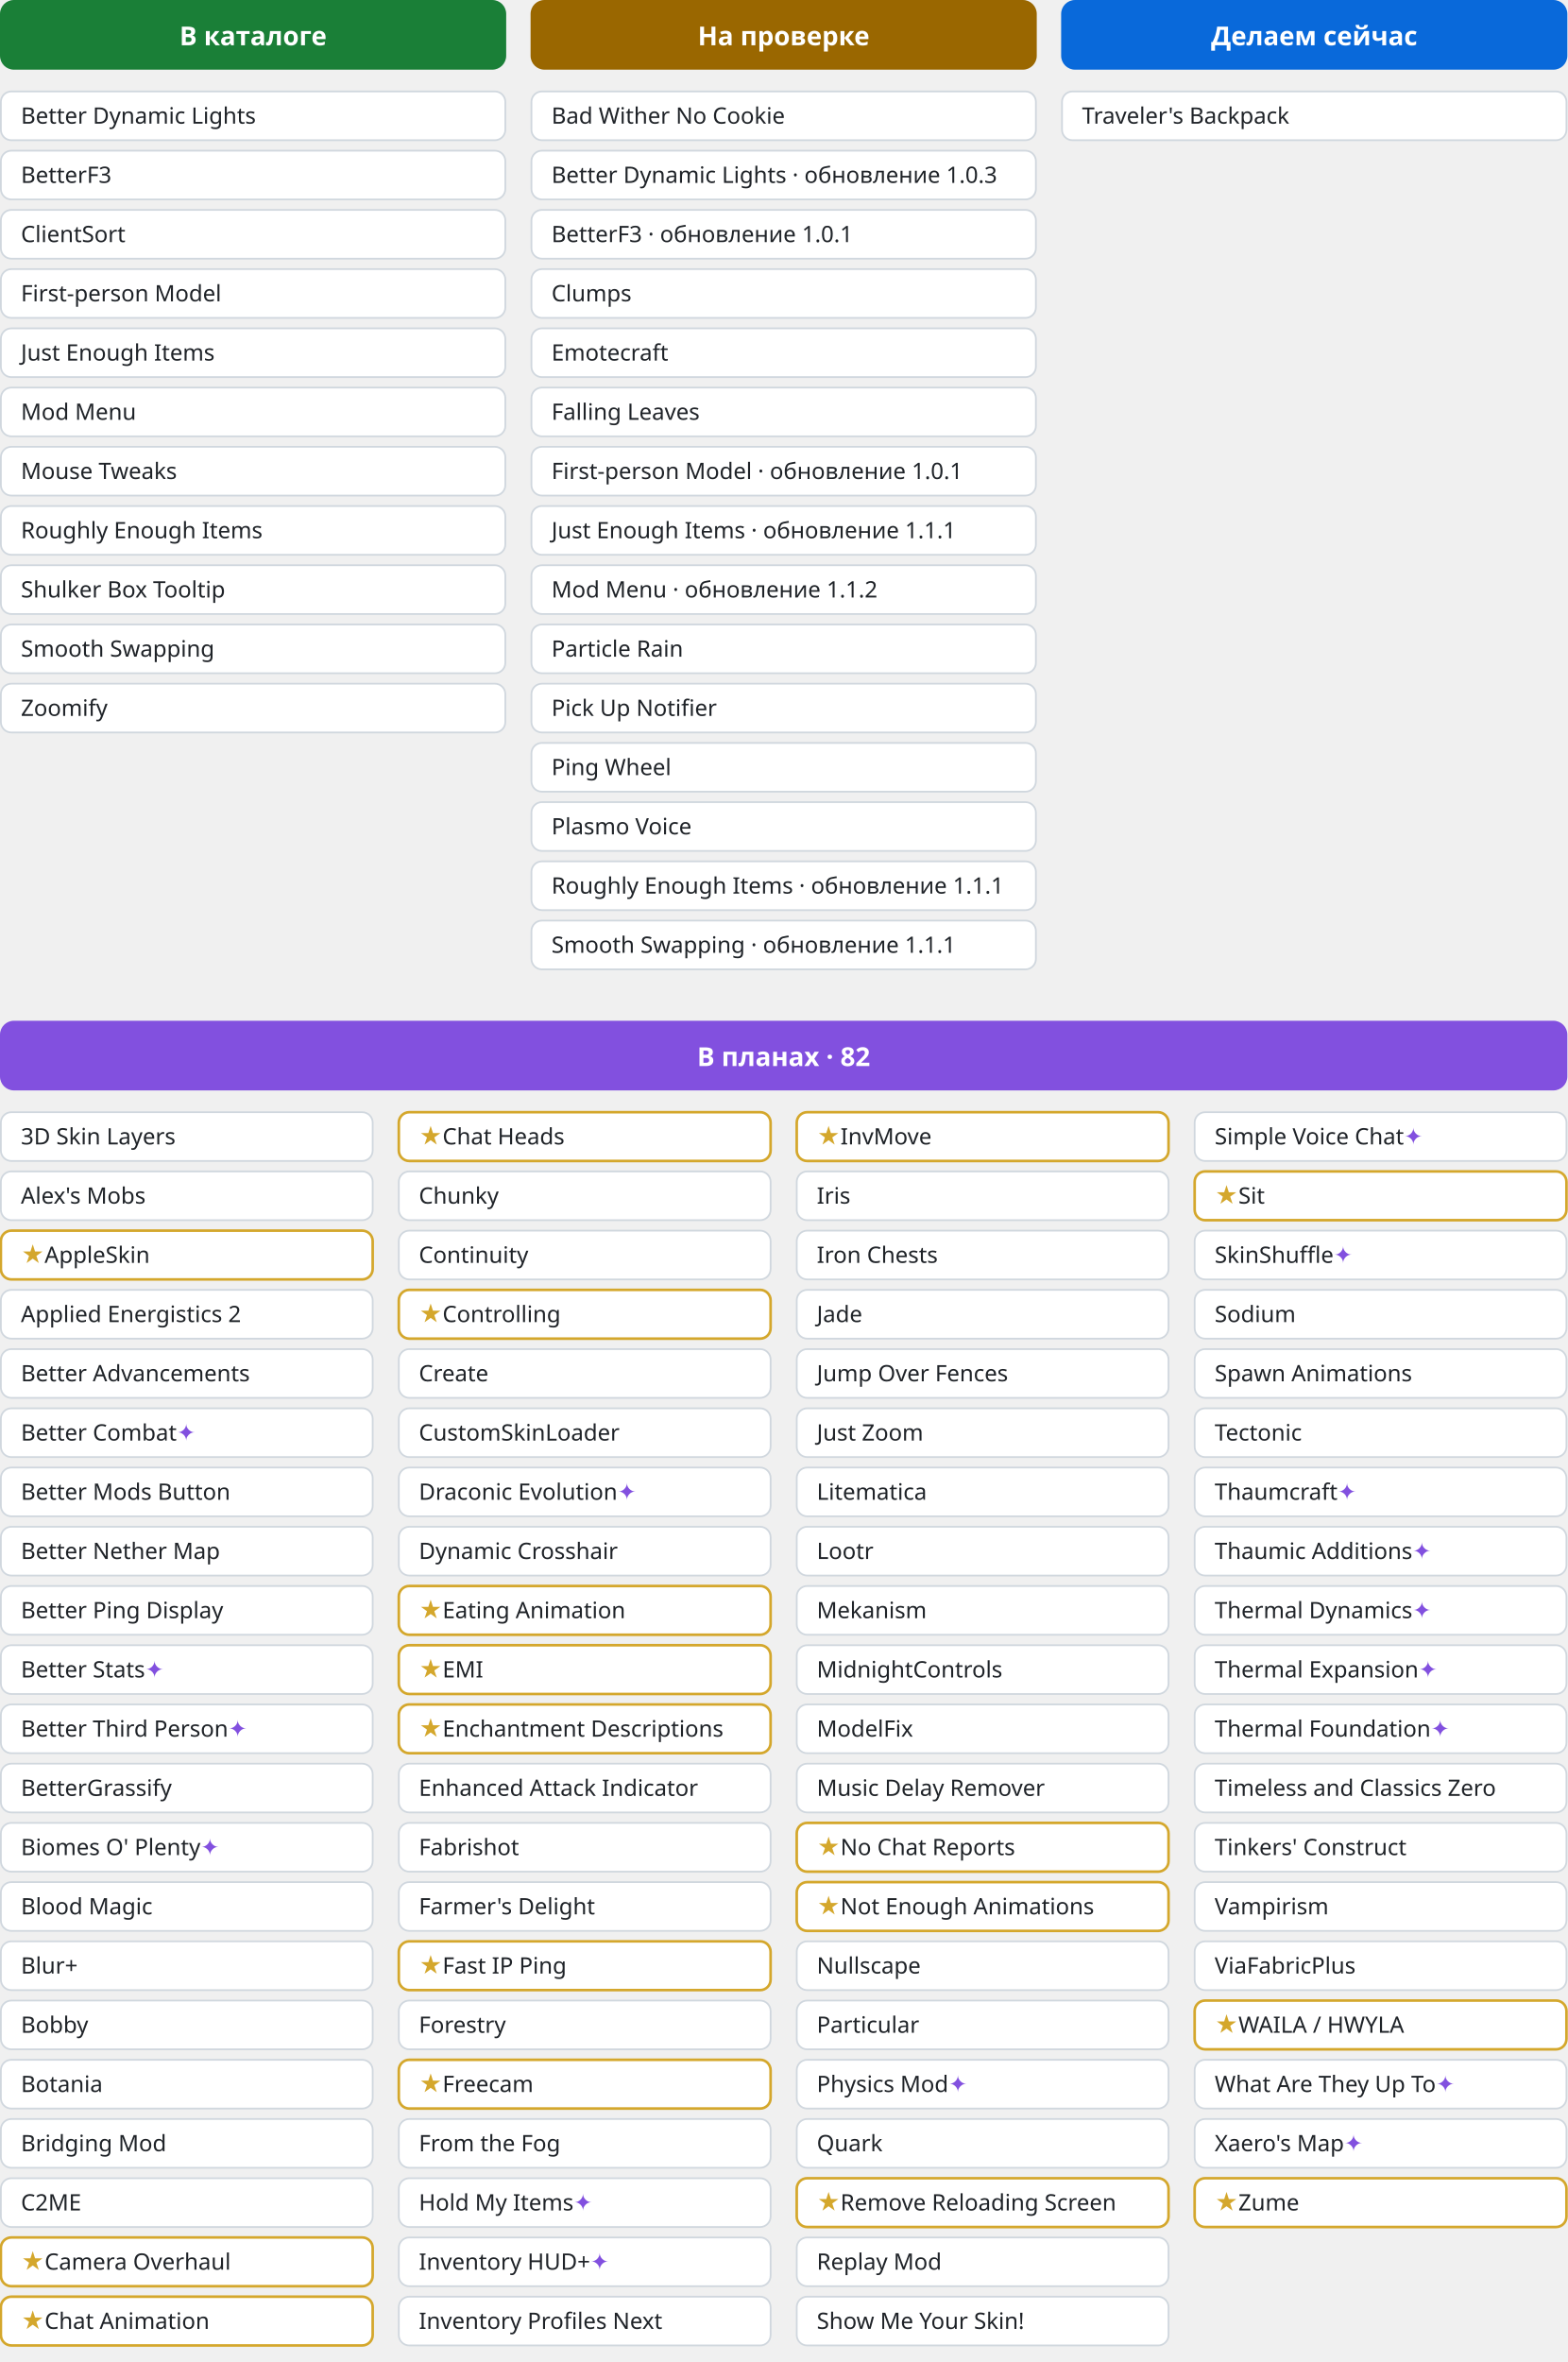
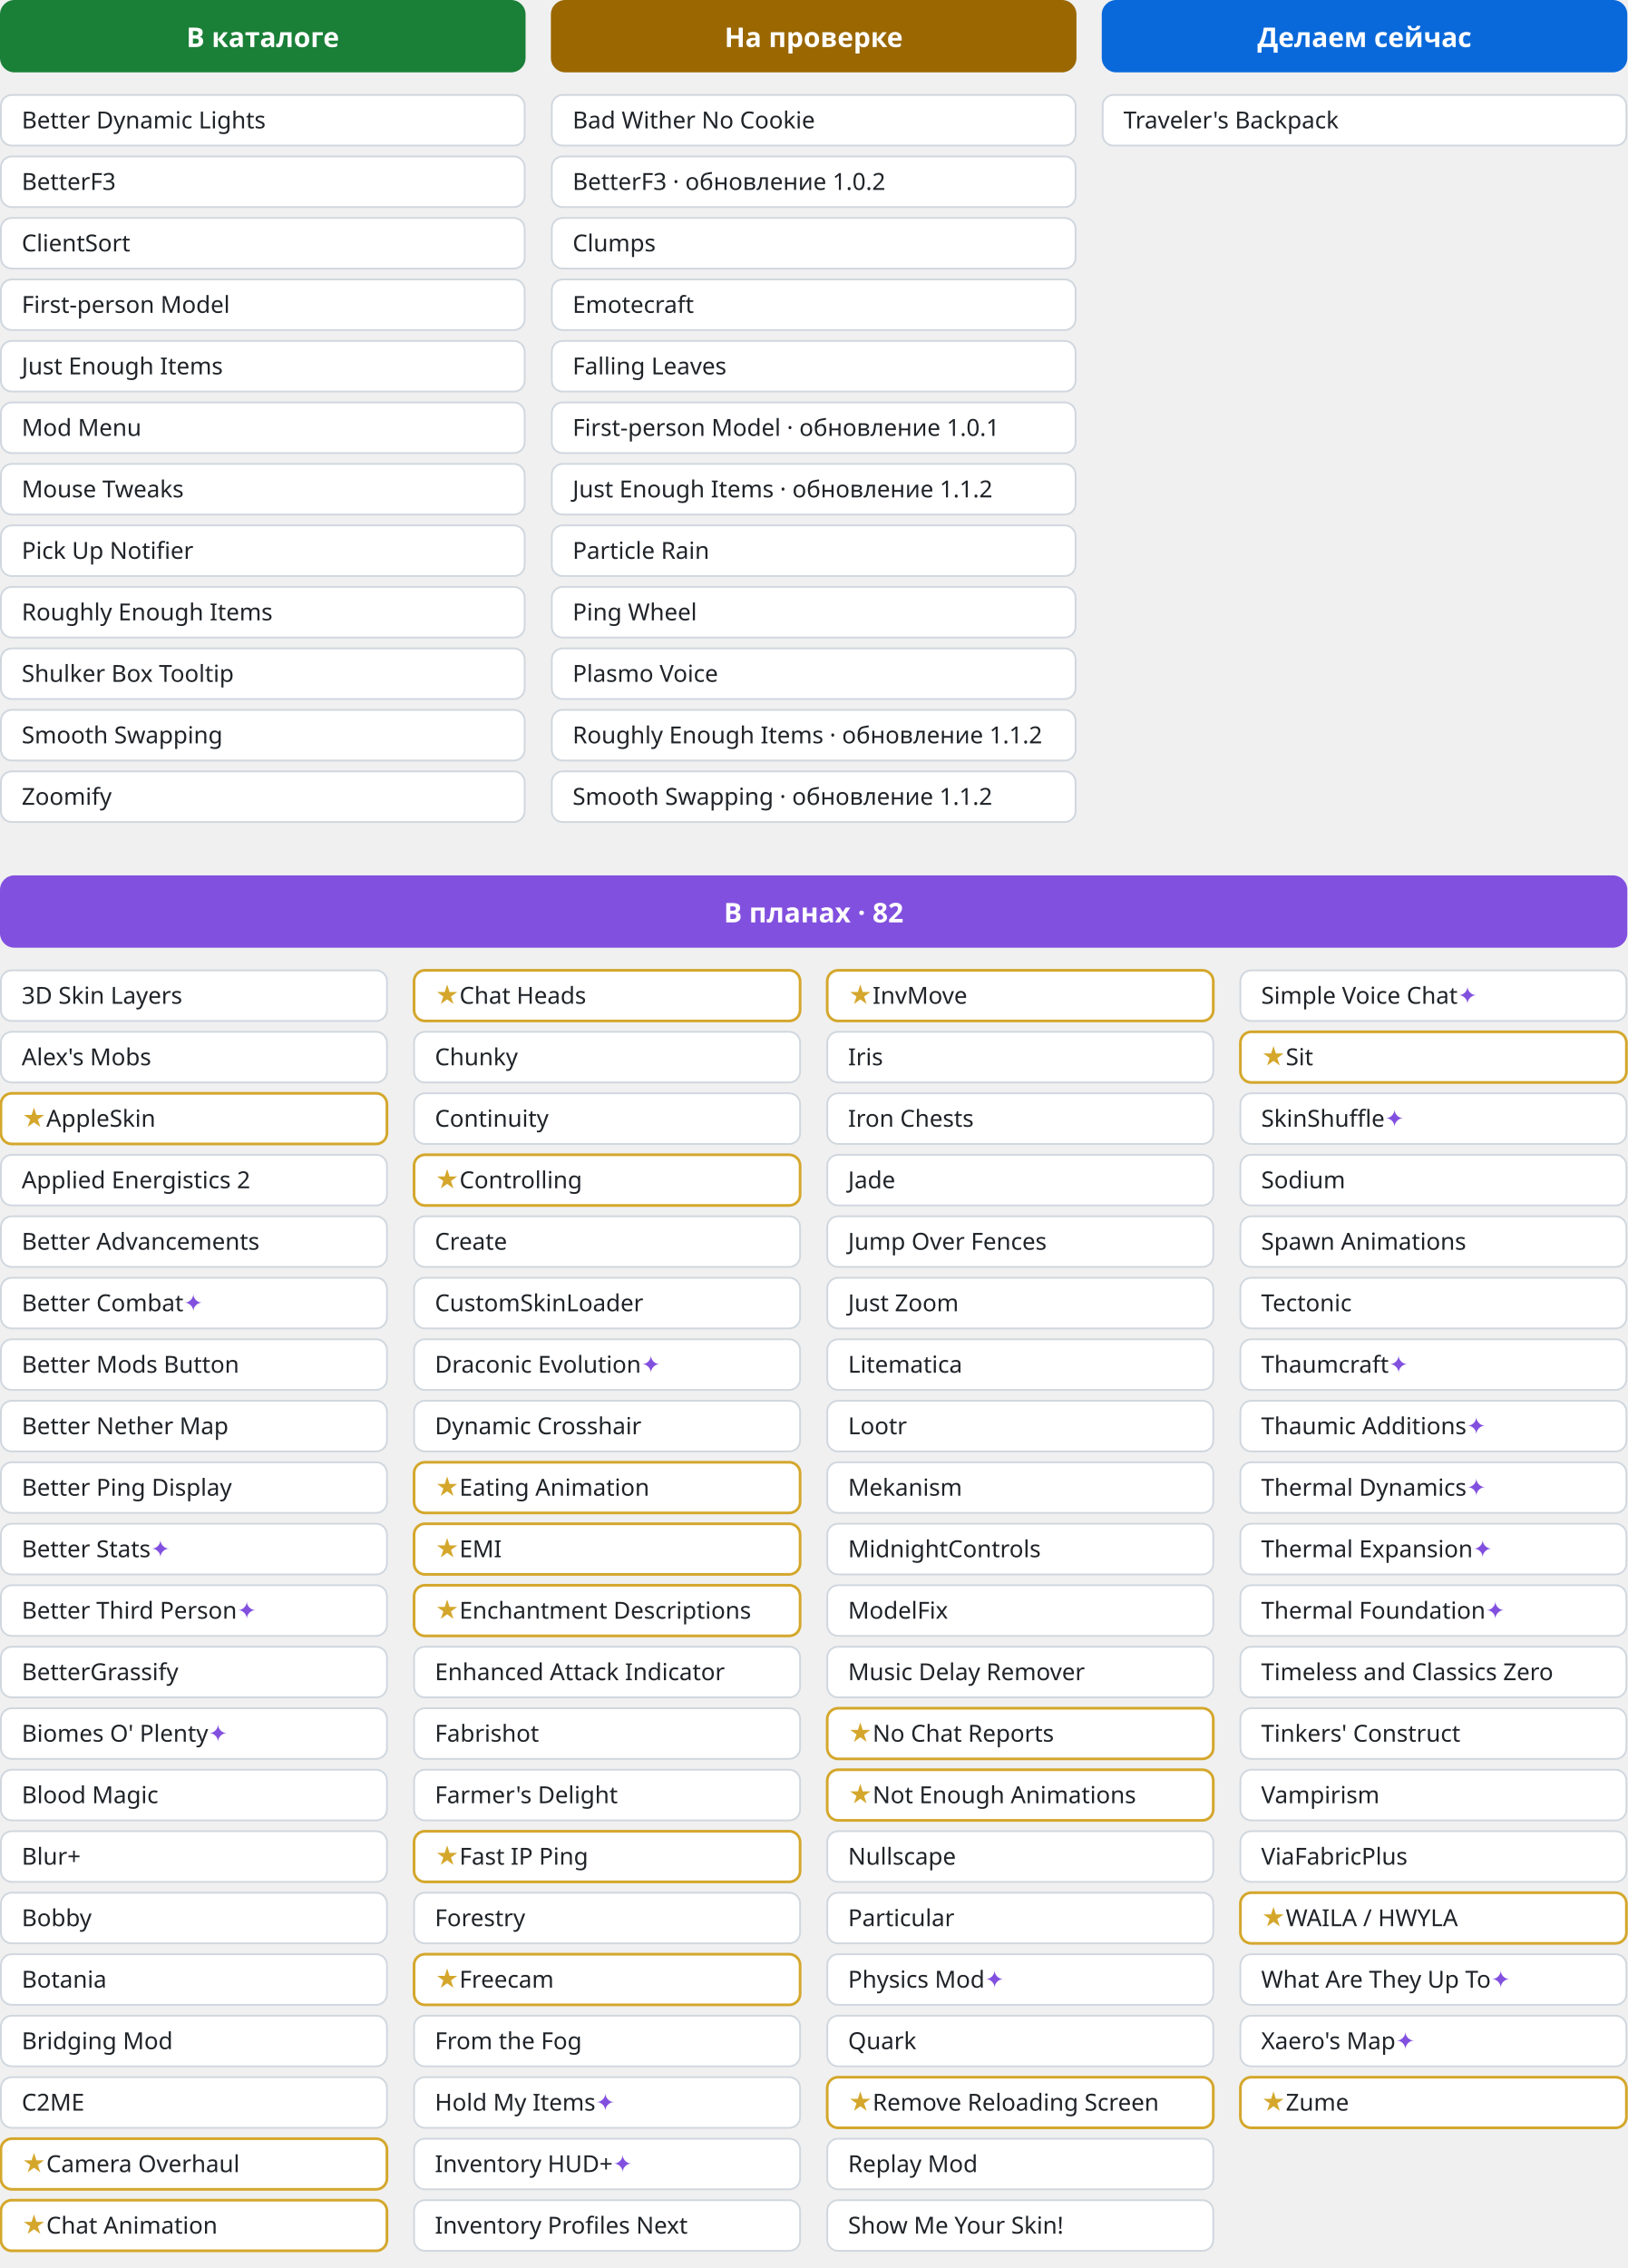
- <svg xmlns="http://www.w3.org/2000/svg" viewBox="0 0 900 1356" width="900" height="1356" role="img">
+ <svg xmlns="http://www.w3.org/2000/svg" viewBox="0 0 900 1254" width="900" height="1254" role="img">
  <style>
.bg{fill:#FFFFFF;stroke:#D0D7DE}.n{fill:#1F2328}.d{fill:#59636E}.a{fill:#818B98}
@media (prefers-color-scheme: dark){.bg{fill:#151B23;stroke:#3D444D}.n{fill:#F0F6FC}.d{fill:#9198A1}.a{fill:#6E7681}}
text{font-family:-apple-system,BlinkMacSystemFont,"Segoe UI","Noto Sans",Helvetica,Arial,sans-serif}
</style>
  <rect x="0" y="0" width="290.667" height="40" rx="8" fill="#1A7F37" />
  <text x="145.333" y="26" font-size="15" font-weight="600" fill="#fff" text-anchor="middle">В каталоге</text>
  <rect class="bg" x="0.5" y="52.5" width="289.667" height="28" rx="6" />
  <text class="n" x="12" y="71" font-size="13">Better Dynamic Lights</text>
  <rect class="bg" x="0.5" y="86.5" width="289.667" height="28" rx="6" />
  <text class="n" x="12" y="105" font-size="13">BetterF3</text>
  <rect class="bg" x="0.5" y="120.5" width="289.667" height="28" rx="6" />
  <text class="n" x="12" y="139" font-size="13">ClientSort</text>
  <rect class="bg" x="0.5" y="154.5" width="289.667" height="28" rx="6" />
  <text class="n" x="12" y="173" font-size="13">First-person Model</text>
  <rect class="bg" x="0.5" y="188.5" width="289.667" height="28" rx="6" />
  <text class="n" x="12" y="207" font-size="13">Just Enough Items</text>
  <rect class="bg" x="0.5" y="222.5" width="289.667" height="28" rx="6" />
  <text class="n" x="12" y="241" font-size="13">Mod Menu</text>
  <rect class="bg" x="0.5" y="256.5" width="289.667" height="28" rx="6" />
  <text class="n" x="12" y="275" font-size="13">Mouse Tweaks</text>
  <rect class="bg" x="0.5" y="290.5" width="289.667" height="28" rx="6" />
-   <text class="n" x="12" y="309" font-size="13">Roughly Enough Items</text>
+   <text class="n" x="12" y="309" font-size="13">Pick Up Notifier</text>
  <rect class="bg" x="0.5" y="324.5" width="289.667" height="28" rx="6" />
-   <text class="n" x="12" y="343" font-size="13">Shulker Box Tooltip</text>
+   <text class="n" x="12" y="343" font-size="13">Roughly Enough Items</text>
  <rect class="bg" x="0.5" y="358.5" width="289.667" height="28" rx="6" />
-   <text class="n" x="12" y="377" font-size="13">Smooth Swapping</text>
+   <text class="n" x="12" y="377" font-size="13">Shulker Box Tooltip</text>
  <rect class="bg" x="0.5" y="392.5" width="289.667" height="28" rx="6" />
-   <text class="n" x="12" y="411" font-size="13">Zoomify</text>
+   <text class="n" x="12" y="411" font-size="13">Smooth Swapping</text>
+   <rect class="bg" x="0.5" y="426.5" width="289.667" height="28" rx="6" />
+   <text class="n" x="12" y="445" font-size="13">Zoomify</text>
  <rect x="304.667" y="0" width="290.667" height="40" rx="8" fill="#9A6700" />
  <text x="450" y="26" font-size="15" font-weight="600" fill="#fff" text-anchor="middle">На проверке</text>
  <rect class="bg" x="305.167" y="52.5" width="289.667" height="28" rx="6" />
  <text class="n" x="316.667" y="71" font-size="13">Bad Wither No Cookie</text>
  <rect class="bg" x="305.167" y="86.5" width="289.667" height="28" rx="6" />
-   <text class="n" x="316.667" y="105" font-size="13">Better Dynamic Lights · обновление 1.0.3</text>
+   <text class="n" x="316.667" y="105" font-size="13">BetterF3 · обновление 1.0.2</text>
  <rect class="bg" x="305.167" y="120.5" width="289.667" height="28" rx="6" />
-   <text class="n" x="316.667" y="139" font-size="13">BetterF3 · обновление 1.0.1</text>
+   <text class="n" x="316.667" y="139" font-size="13">Clumps</text>
  <rect class="bg" x="305.167" y="154.5" width="289.667" height="28" rx="6" />
-   <text class="n" x="316.667" y="173" font-size="13">Clumps</text>
+   <text class="n" x="316.667" y="173" font-size="13">Emotecraft</text>
  <rect class="bg" x="305.167" y="188.5" width="289.667" height="28" rx="6" />
-   <text class="n" x="316.667" y="207" font-size="13">Emotecraft</text>
+   <text class="n" x="316.667" y="207" font-size="13">Falling Leaves</text>
  <rect class="bg" x="305.167" y="222.5" width="289.667" height="28" rx="6" />
-   <text class="n" x="316.667" y="241" font-size="13">Falling Leaves</text>
+   <text class="n" x="316.667" y="241" font-size="13">First-person Model · обновление 1.0.1</text>
  <rect class="bg" x="305.167" y="256.5" width="289.667" height="28" rx="6" />
-   <text class="n" x="316.667" y="275" font-size="13">First-person Model · обновление 1.0.1</text>
+   <text class="n" x="316.667" y="275" font-size="13">Just Enough Items · обновление 1.1.2</text>
  <rect class="bg" x="305.167" y="290.5" width="289.667" height="28" rx="6" />
-   <text class="n" x="316.667" y="309" font-size="13">Just Enough Items · обновление 1.1.1</text>
+   <text class="n" x="316.667" y="309" font-size="13">Particle Rain</text>
  <rect class="bg" x="305.167" y="324.5" width="289.667" height="28" rx="6" />
-   <text class="n" x="316.667" y="343" font-size="13">Mod Menu · обновление 1.1.2</text>
+   <text class="n" x="316.667" y="343" font-size="13">Ping Wheel</text>
  <rect class="bg" x="305.167" y="358.5" width="289.667" height="28" rx="6" />
-   <text class="n" x="316.667" y="377" font-size="13">Particle Rain</text>
+   <text class="n" x="316.667" y="377" font-size="13">Plasmo Voice</text>
  <rect class="bg" x="305.167" y="392.5" width="289.667" height="28" rx="6" />
-   <text class="n" x="316.667" y="411" font-size="13">Pick Up Notifier</text>
+   <text class="n" x="316.667" y="411" font-size="13">Roughly Enough Items · обновление 1.1.2</text>
  <rect class="bg" x="305.167" y="426.5" width="289.667" height="28" rx="6" />
-   <text class="n" x="316.667" y="445" font-size="13">Ping Wheel</text>
-   <rect class="bg" x="305.167" y="460.5" width="289.667" height="28" rx="6" />
-   <text class="n" x="316.667" y="479" font-size="13">Plasmo Voice</text>
-   <rect class="bg" x="305.167" y="494.5" width="289.667" height="28" rx="6" />
-   <text class="n" x="316.667" y="513" font-size="13">Roughly Enough Items · обновление 1.1.1</text>
-   <rect class="bg" x="305.167" y="528.5" width="289.667" height="28" rx="6" />
-   <text class="n" x="316.667" y="547" font-size="13">Smooth Swapping · обновление 1.1.1</text>
+   <text class="n" x="316.667" y="445" font-size="13">Smooth Swapping · обновление 1.1.2</text>
  <rect x="609.333" y="0" width="290.667" height="40" rx="8" fill="#0969DA" />
  <text x="754.667" y="26" font-size="15" font-weight="600" fill="#fff" text-anchor="middle">Делаем сейчас</text>
  <rect class="bg" x="609.833" y="52.5" width="289.667" height="28" rx="6" />
  <text class="n" x="621.333" y="71" font-size="13">Traveler's Backpack</text>
-   <rect x="0" y="586" width="900" height="40" rx="8" fill="#8250DF" />
-   <text x="450" y="612" font-size="15" font-weight="600" fill="#fff" text-anchor="middle">В планах · 82</text>
+   <rect x="0" y="484" width="900" height="40" rx="8" fill="#8250DF" />
+   <text x="450" y="510" font-size="15" font-weight="600" fill="#fff" text-anchor="middle">В планах · 82</text>
+   <rect class="bg" x="0.5" y="536.5" width="213.5" height="28" rx="6" />
+   <text class="n" x="12" y="555" font-size="13">3D Skin Layers</text>
+   <rect class="bg" x="0.5" y="570.5" width="213.5" height="28" rx="6" />
+   <text class="n" x="12" y="589" font-size="13">Alex's Mobs</text>
+   <rect class="bg" x="0.5" y="604.5" width="213.5" height="28" rx="6" style="stroke:#D4A72C;stroke-width:1.5" />
+   <text class="n" x="12" y="623" font-size="13">
+     <tspan fill="#D4A72C">★ </tspan>AppleSkin</text>
  <rect class="bg" x="0.5" y="638.5" width="213.5" height="28" rx="6" />
-   <text class="n" x="12" y="657" font-size="13">3D Skin Layers</text>
+   <text class="n" x="12" y="657" font-size="13">Applied Energistics 2</text>
  <rect class="bg" x="0.5" y="672.5" width="213.5" height="28" rx="6" />
-   <text class="n" x="12" y="691" font-size="13">Alex's Mobs</text>
-   <rect class="bg" x="0.5" y="706.5" width="213.5" height="28" rx="6" style="stroke:#D4A72C;stroke-width:1.5" />
-   <text class="n" x="12" y="725" font-size="13">
-     <tspan fill="#D4A72C">★ </tspan>AppleSkin</text>
+   <text class="n" x="12" y="691" font-size="13">Better Advancements</text>
+   <rect class="bg" x="0.5" y="706.5" width="213.5" height="28" rx="6" />
+   <text class="n" x="12" y="725" font-size="13">Better Combat<tspan fill="#8250DF"> ✦</tspan>
+   </text>
  <rect class="bg" x="0.5" y="740.5" width="213.5" height="28" rx="6" />
-   <text class="n" x="12" y="759" font-size="13">Applied Energistics 2</text>
+   <text class="n" x="12" y="759" font-size="13">Better Mods Button</text>
  <rect class="bg" x="0.5" y="774.5" width="213.5" height="28" rx="6" />
-   <text class="n" x="12" y="793" font-size="13">Better Advancements</text>
+   <text class="n" x="12" y="793" font-size="13">Better Nether Map</text>
  <rect class="bg" x="0.5" y="808.5" width="213.5" height="28" rx="6" />
-   <text class="n" x="12" y="827" font-size="13">Better Combat<tspan fill="#8250DF"> ✦</tspan>
-   </text>
+   <text class="n" x="12" y="827" font-size="13">Better Ping Display</text>
  <rect class="bg" x="0.5" y="842.5" width="213.5" height="28" rx="6" />
-   <text class="n" x="12" y="861" font-size="13">Better Mods Button</text>
+   <text class="n" x="12" y="861" font-size="13">Better Stats<tspan fill="#8250DF"> ✦</tspan>
+   </text>
  <rect class="bg" x="0.5" y="876.5" width="213.5" height="28" rx="6" />
-   <text class="n" x="12" y="895" font-size="13">Better Nether Map</text>
+   <text class="n" x="12" y="895" font-size="13">Better Third Person<tspan fill="#8250DF"> ✦</tspan>
+   </text>
  <rect class="bg" x="0.5" y="910.5" width="213.5" height="28" rx="6" />
-   <text class="n" x="12" y="929" font-size="13">Better Ping Display</text>
+   <text class="n" x="12" y="929" font-size="13">BetterGrassify</text>
  <rect class="bg" x="0.5" y="944.5" width="213.5" height="28" rx="6" />
-   <text class="n" x="12" y="963" font-size="13">Better Stats<tspan fill="#8250DF"> ✦</tspan>
+   <text class="n" x="12" y="963" font-size="13">Biomes O' Plenty<tspan fill="#8250DF"> ✦</tspan>
  </text>
  <rect class="bg" x="0.5" y="978.5" width="213.5" height="28" rx="6" />
-   <text class="n" x="12" y="997" font-size="13">Better Third Person<tspan fill="#8250DF"> ✦</tspan>
-   </text>
+   <text class="n" x="12" y="997" font-size="13">Blood Magic</text>
  <rect class="bg" x="0.5" y="1012.5" width="213.5" height="28" rx="6" />
-   <text class="n" x="12" y="1031" font-size="13">BetterGrassify</text>
+   <text class="n" x="12" y="1031" font-size="13">Blur+</text>
  <rect class="bg" x="0.5" y="1046.5" width="213.5" height="28" rx="6" />
-   <text class="n" x="12" y="1065" font-size="13">Biomes O' Plenty<tspan fill="#8250DF"> ✦</tspan>
-   </text>
+   <text class="n" x="12" y="1065" font-size="13">Bobby</text>
  <rect class="bg" x="0.5" y="1080.5" width="213.5" height="28" rx="6" />
-   <text class="n" x="12" y="1099" font-size="13">Blood Magic</text>
+   <text class="n" x="12" y="1099" font-size="13">Botania</text>
  <rect class="bg" x="0.5" y="1114.5" width="213.5" height="28" rx="6" />
-   <text class="n" x="12" y="1133" font-size="13">Blur+</text>
+   <text class="n" x="12" y="1133" font-size="13">Bridging Mod</text>
  <rect class="bg" x="0.5" y="1148.5" width="213.5" height="28" rx="6" />
-   <text class="n" x="12" y="1167" font-size="13">Bobby</text>
-   <rect class="bg" x="0.5" y="1182.5" width="213.5" height="28" rx="6" />
-   <text class="n" x="12" y="1201" font-size="13">Botania</text>
-   <rect class="bg" x="0.5" y="1216.5" width="213.5" height="28" rx="6" />
-   <text class="n" x="12" y="1235" font-size="13">Bridging Mod</text>
-   <rect class="bg" x="0.5" y="1250.5" width="213.5" height="28" rx="6" />
-   <text class="n" x="12" y="1269" font-size="13">C2ME</text>
-   <rect class="bg" x="0.5" y="1284.5" width="213.5" height="28" rx="6" style="stroke:#D4A72C;stroke-width:1.5" />
-   <text class="n" x="12" y="1303" font-size="13">
+   <text class="n" x="12" y="1167" font-size="13">C2ME</text>
+   <rect class="bg" x="0.5" y="1182.5" width="213.5" height="28" rx="6" style="stroke:#D4A72C;stroke-width:1.5" />
+   <text class="n" x="12" y="1201" font-size="13">
    <tspan fill="#D4A72C">★ </tspan>Camera Overhaul</text>
-   <rect class="bg" x="0.5" y="1318.5" width="213.5" height="28" rx="6" style="stroke:#D4A72C;stroke-width:1.5" />
-   <text class="n" x="12" y="1337" font-size="13">
+   <rect class="bg" x="0.5" y="1216.5" width="213.5" height="28" rx="6" style="stroke:#D4A72C;stroke-width:1.5" />
+   <text class="n" x="12" y="1235" font-size="13">
    <tspan fill="#D4A72C">★ </tspan>Chat Animation</text>
+   <rect class="bg" x="229" y="536.5" width="213.5" height="28" rx="6" style="stroke:#D4A72C;stroke-width:1.5" />
+   <text class="n" x="240.5" y="555" font-size="13">
+     <tspan fill="#D4A72C">★ </tspan>Chat Heads</text>
+   <rect class="bg" x="229" y="570.5" width="213.5" height="28" rx="6" />
+   <text class="n" x="240.5" y="589" font-size="13">Chunky</text>
+   <rect class="bg" x="229" y="604.5" width="213.5" height="28" rx="6" />
+   <text class="n" x="240.5" y="623" font-size="13">Continuity</text>
  <rect class="bg" x="229" y="638.5" width="213.5" height="28" rx="6" style="stroke:#D4A72C;stroke-width:1.5" />
  <text class="n" x="240.5" y="657" font-size="13">
-     <tspan fill="#D4A72C">★ </tspan>Chat Heads</text>
+     <tspan fill="#D4A72C">★ </tspan>Controlling</text>
  <rect class="bg" x="229" y="672.5" width="213.5" height="28" rx="6" />
-   <text class="n" x="240.5" y="691" font-size="13">Chunky</text>
+   <text class="n" x="240.5" y="691" font-size="13">Create</text>
  <rect class="bg" x="229" y="706.5" width="213.5" height="28" rx="6" />
-   <text class="n" x="240.5" y="725" font-size="13">Continuity</text>
-   <rect class="bg" x="229" y="740.5" width="213.5" height="28" rx="6" style="stroke:#D4A72C;stroke-width:1.5" />
-   <text class="n" x="240.5" y="759" font-size="13">
-     <tspan fill="#D4A72C">★ </tspan>Controlling</text>
+   <text class="n" x="240.5" y="725" font-size="13">CustomSkinLoader</text>
+   <rect class="bg" x="229" y="740.5" width="213.5" height="28" rx="6" />
+   <text class="n" x="240.5" y="759" font-size="13">Draconic Evolution<tspan fill="#8250DF"> ✦</tspan>
+   </text>
  <rect class="bg" x="229" y="774.5" width="213.5" height="28" rx="6" />
-   <text class="n" x="240.5" y="793" font-size="13">Create</text>
-   <rect class="bg" x="229" y="808.5" width="213.5" height="28" rx="6" />
-   <text class="n" x="240.5" y="827" font-size="13">CustomSkinLoader</text>
-   <rect class="bg" x="229" y="842.5" width="213.5" height="28" rx="6" />
-   <text class="n" x="240.5" y="861" font-size="13">Draconic Evolution<tspan fill="#8250DF"> ✦</tspan>
-   </text>
-   <rect class="bg" x="229" y="876.5" width="213.5" height="28" rx="6" />
-   <text class="n" x="240.5" y="895" font-size="13">Dynamic Crosshair</text>
-   <rect class="bg" x="229" y="910.5" width="213.5" height="28" rx="6" style="stroke:#D4A72C;stroke-width:1.5" />
-   <text class="n" x="240.5" y="929" font-size="13">
+   <text class="n" x="240.5" y="793" font-size="13">Dynamic Crosshair</text>
+   <rect class="bg" x="229" y="808.5" width="213.5" height="28" rx="6" style="stroke:#D4A72C;stroke-width:1.5" />
+   <text class="n" x="240.5" y="827" font-size="13">
    <tspan fill="#D4A72C">★ </tspan>Eating Animation</text>
-   <rect class="bg" x="229" y="944.5" width="213.5" height="28" rx="6" style="stroke:#D4A72C;stroke-width:1.5" />
-   <text class="n" x="240.5" y="963" font-size="13">
+   <rect class="bg" x="229" y="842.5" width="213.5" height="28" rx="6" style="stroke:#D4A72C;stroke-width:1.5" />
+   <text class="n" x="240.5" y="861" font-size="13">
    <tspan fill="#D4A72C">★ </tspan>EMI</text>
-   <rect class="bg" x="229" y="978.5" width="213.5" height="28" rx="6" style="stroke:#D4A72C;stroke-width:1.5" />
-   <text class="n" x="240.5" y="997" font-size="13">
+   <rect class="bg" x="229" y="876.5" width="213.5" height="28" rx="6" style="stroke:#D4A72C;stroke-width:1.5" />
+   <text class="n" x="240.5" y="895" font-size="13">
    <tspan fill="#D4A72C">★ </tspan>Enchantment Descriptions</text>
-   <rect class="bg" x="229" y="1012.5" width="213.5" height="28" rx="6" />
-   <text class="n" x="240.5" y="1031" font-size="13">Enhanced Attack Indicator</text>
+   <rect class="bg" x="229" y="910.5" width="213.5" height="28" rx="6" />
+   <text class="n" x="240.5" y="929" font-size="13">Enhanced Attack Indicator</text>
+   <rect class="bg" x="229" y="944.5" width="213.5" height="28" rx="6" />
+   <text class="n" x="240.5" y="963" font-size="13">Fabrishot</text>
+   <rect class="bg" x="229" y="978.5" width="213.5" height="28" rx="6" />
+   <text class="n" x="240.5" y="997" font-size="13">Farmer's Delight</text>
+   <rect class="bg" x="229" y="1012.5" width="213.5" height="28" rx="6" style="stroke:#D4A72C;stroke-width:1.5" />
+   <text class="n" x="240.5" y="1031" font-size="13">
+     <tspan fill="#D4A72C">★ </tspan>Fast IP Ping</text>
  <rect class="bg" x="229" y="1046.5" width="213.5" height="28" rx="6" />
-   <text class="n" x="240.5" y="1065" font-size="13">Fabrishot</text>
-   <rect class="bg" x="229" y="1080.5" width="213.5" height="28" rx="6" />
-   <text class="n" x="240.5" y="1099" font-size="13">Farmer's Delight</text>
-   <rect class="bg" x="229" y="1114.5" width="213.5" height="28" rx="6" style="stroke:#D4A72C;stroke-width:1.5" />
-   <text class="n" x="240.5" y="1133" font-size="13">
-     <tspan fill="#D4A72C">★ </tspan>Fast IP Ping</text>
+   <text class="n" x="240.5" y="1065" font-size="13">Forestry</text>
+   <rect class="bg" x="229" y="1080.5" width="213.5" height="28" rx="6" style="stroke:#D4A72C;stroke-width:1.5" />
+   <text class="n" x="240.5" y="1099" font-size="13">
+     <tspan fill="#D4A72C">★ </tspan>Freecam</text>
+   <rect class="bg" x="229" y="1114.5" width="213.5" height="28" rx="6" />
+   <text class="n" x="240.5" y="1133" font-size="13">From the Fog</text>
  <rect class="bg" x="229" y="1148.5" width="213.5" height="28" rx="6" />
-   <text class="n" x="240.5" y="1167" font-size="13">Forestry</text>
-   <rect class="bg" x="229" y="1182.5" width="213.5" height="28" rx="6" style="stroke:#D4A72C;stroke-width:1.5" />
-   <text class="n" x="240.5" y="1201" font-size="13">
-     <tspan fill="#D4A72C">★ </tspan>Freecam</text>
+   <text class="n" x="240.5" y="1167" font-size="13">Hold My Items<tspan fill="#8250DF"> ✦</tspan>
+   </text>
+   <rect class="bg" x="229" y="1182.5" width="213.5" height="28" rx="6" />
+   <text class="n" x="240.5" y="1201" font-size="13">Inventory HUD+<tspan fill="#8250DF"> ✦</tspan>
+   </text>
  <rect class="bg" x="229" y="1216.5" width="213.5" height="28" rx="6" />
-   <text class="n" x="240.5" y="1235" font-size="13">From the Fog</text>
-   <rect class="bg" x="229" y="1250.5" width="213.5" height="28" rx="6" />
-   <text class="n" x="240.5" y="1269" font-size="13">Hold My Items<tspan fill="#8250DF"> ✦</tspan>
-   </text>
-   <rect class="bg" x="229" y="1284.5" width="213.5" height="28" rx="6" />
-   <text class="n" x="240.5" y="1303" font-size="13">Inventory HUD+<tspan fill="#8250DF"> ✦</tspan>
-   </text>
-   <rect class="bg" x="229" y="1318.5" width="213.5" height="28" rx="6" />
-   <text class="n" x="240.5" y="1337" font-size="13">Inventory Profiles Next</text>
-   <rect class="bg" x="457.5" y="638.5" width="213.5" height="28" rx="6" style="stroke:#D4A72C;stroke-width:1.5" />
-   <text class="n" x="469" y="657" font-size="13">
+   <text class="n" x="240.5" y="1235" font-size="13">Inventory Profiles Next</text>
+   <rect class="bg" x="457.5" y="536.5" width="213.5" height="28" rx="6" style="stroke:#D4A72C;stroke-width:1.5" />
+   <text class="n" x="469" y="555" font-size="13">
    <tspan fill="#D4A72C">★ </tspan>InvMove</text>
+   <rect class="bg" x="457.5" y="570.5" width="213.5" height="28" rx="6" />
+   <text class="n" x="469" y="589" font-size="13">Iris</text>
+   <rect class="bg" x="457.5" y="604.5" width="213.5" height="28" rx="6" />
+   <text class="n" x="469" y="623" font-size="13">Iron Chests</text>
+   <rect class="bg" x="457.5" y="638.5" width="213.5" height="28" rx="6" />
+   <text class="n" x="469" y="657" font-size="13">Jade</text>
  <rect class="bg" x="457.5" y="672.5" width="213.5" height="28" rx="6" />
-   <text class="n" x="469" y="691" font-size="13">Iris</text>
+   <text class="n" x="469" y="691" font-size="13">Jump Over Fences</text>
  <rect class="bg" x="457.5" y="706.5" width="213.5" height="28" rx="6" />
-   <text class="n" x="469" y="725" font-size="13">Iron Chests</text>
+   <text class="n" x="469" y="725" font-size="13">Just Zoom</text>
  <rect class="bg" x="457.5" y="740.5" width="213.5" height="28" rx="6" />
-   <text class="n" x="469" y="759" font-size="13">Jade</text>
+   <text class="n" x="469" y="759" font-size="13">Litematica</text>
  <rect class="bg" x="457.5" y="774.5" width="213.5" height="28" rx="6" />
-   <text class="n" x="469" y="793" font-size="13">Jump Over Fences</text>
+   <text class="n" x="469" y="793" font-size="13">Lootr</text>
  <rect class="bg" x="457.5" y="808.5" width="213.5" height="28" rx="6" />
-   <text class="n" x="469" y="827" font-size="13">Just Zoom</text>
+   <text class="n" x="469" y="827" font-size="13">Mekanism</text>
  <rect class="bg" x="457.5" y="842.5" width="213.5" height="28" rx="6" />
-   <text class="n" x="469" y="861" font-size="13">Litematica</text>
+   <text class="n" x="469" y="861" font-size="13">MidnightControls</text>
  <rect class="bg" x="457.5" y="876.5" width="213.5" height="28" rx="6" />
-   <text class="n" x="469" y="895" font-size="13">Lootr</text>
+   <text class="n" x="469" y="895" font-size="13">ModelFix</text>
  <rect class="bg" x="457.5" y="910.5" width="213.5" height="28" rx="6" />
-   <text class="n" x="469" y="929" font-size="13">Mekanism</text>
-   <rect class="bg" x="457.5" y="944.5" width="213.5" height="28" rx="6" />
-   <text class="n" x="469" y="963" font-size="13">MidnightControls</text>
-   <rect class="bg" x="457.5" y="978.5" width="213.5" height="28" rx="6" />
-   <text class="n" x="469" y="997" font-size="13">ModelFix</text>
+   <text class="n" x="469" y="929" font-size="13">Music Delay Remover</text>
+   <rect class="bg" x="457.5" y="944.5" width="213.5" height="28" rx="6" style="stroke:#D4A72C;stroke-width:1.5" />
+   <text class="n" x="469" y="963" font-size="13">
+     <tspan fill="#D4A72C">★ </tspan>No Chat Reports</text>
+   <rect class="bg" x="457.5" y="978.5" width="213.5" height="28" rx="6" style="stroke:#D4A72C;stroke-width:1.5" />
+   <text class="n" x="469" y="997" font-size="13">
+     <tspan fill="#D4A72C">★ </tspan>Not Enough Animations</text>
  <rect class="bg" x="457.5" y="1012.5" width="213.5" height="28" rx="6" />
-   <text class="n" x="469" y="1031" font-size="13">Music Delay Remover</text>
-   <rect class="bg" x="457.5" y="1046.5" width="213.5" height="28" rx="6" style="stroke:#D4A72C;stroke-width:1.5" />
-   <text class="n" x="469" y="1065" font-size="13">
-     <tspan fill="#D4A72C">★ </tspan>No Chat Reports</text>
-   <rect class="bg" x="457.5" y="1080.5" width="213.5" height="28" rx="6" style="stroke:#D4A72C;stroke-width:1.5" />
-   <text class="n" x="469" y="1099" font-size="13">
-     <tspan fill="#D4A72C">★ </tspan>Not Enough Animations</text>
+   <text class="n" x="469" y="1031" font-size="13">Nullscape</text>
+   <rect class="bg" x="457.5" y="1046.5" width="213.5" height="28" rx="6" />
+   <text class="n" x="469" y="1065" font-size="13">Particular</text>
+   <rect class="bg" x="457.5" y="1080.5" width="213.5" height="28" rx="6" />
+   <text class="n" x="469" y="1099" font-size="13">Physics Mod<tspan fill="#8250DF"> ✦</tspan>
+   </text>
  <rect class="bg" x="457.5" y="1114.5" width="213.5" height="28" rx="6" />
-   <text class="n" x="469" y="1133" font-size="13">Nullscape</text>
-   <rect class="bg" x="457.5" y="1148.5" width="213.5" height="28" rx="6" />
-   <text class="n" x="469" y="1167" font-size="13">Particular</text>
+   <text class="n" x="469" y="1133" font-size="13">Quark</text>
+   <rect class="bg" x="457.5" y="1148.5" width="213.5" height="28" rx="6" style="stroke:#D4A72C;stroke-width:1.5" />
+   <text class="n" x="469" y="1167" font-size="13">
+     <tspan fill="#D4A72C">★ </tspan>Remove Reloading Screen</text>
  <rect class="bg" x="457.5" y="1182.5" width="213.5" height="28" rx="6" />
-   <text class="n" x="469" y="1201" font-size="13">Physics Mod<tspan fill="#8250DF"> ✦</tspan>
-   </text>
+   <text class="n" x="469" y="1201" font-size="13">Replay Mod</text>
  <rect class="bg" x="457.5" y="1216.5" width="213.5" height="28" rx="6" />
-   <text class="n" x="469" y="1235" font-size="13">Quark</text>
-   <rect class="bg" x="457.5" y="1250.5" width="213.5" height="28" rx="6" style="stroke:#D4A72C;stroke-width:1.5" />
-   <text class="n" x="469" y="1269" font-size="13">
-     <tspan fill="#D4A72C">★ </tspan>Remove Reloading Screen</text>
-   <rect class="bg" x="457.5" y="1284.5" width="213.5" height="28" rx="6" />
-   <text class="n" x="469" y="1303" font-size="13">Replay Mod</text>
-   <rect class="bg" x="457.5" y="1318.5" width="213.5" height="28" rx="6" />
-   <text class="n" x="469" y="1337" font-size="13">Show Me Your Skin!</text>
+   <text class="n" x="469" y="1235" font-size="13">Show Me Your Skin!</text>
+   <rect class="bg" x="686" y="536.5" width="213.5" height="28" rx="6" />
+   <text class="n" x="697.5" y="555" font-size="13">Simple Voice Chat<tspan fill="#8250DF"> ✦</tspan>
+   </text>
+   <rect class="bg" x="686" y="570.5" width="213.5" height="28" rx="6" style="stroke:#D4A72C;stroke-width:1.5" />
+   <text class="n" x="697.5" y="589" font-size="13">
+     <tspan fill="#D4A72C">★ </tspan>Sit</text>
+   <rect class="bg" x="686" y="604.5" width="213.5" height="28" rx="6" />
+   <text class="n" x="697.5" y="623" font-size="13">SkinShuffle<tspan fill="#8250DF"> ✦</tspan>
+   </text>
  <rect class="bg" x="686" y="638.5" width="213.5" height="28" rx="6" />
-   <text class="n" x="697.5" y="657" font-size="13">Simple Voice Chat<tspan fill="#8250DF"> ✦</tspan>
-   </text>
-   <rect class="bg" x="686" y="672.5" width="213.5" height="28" rx="6" style="stroke:#D4A72C;stroke-width:1.5" />
-   <text class="n" x="697.5" y="691" font-size="13">
-     <tspan fill="#D4A72C">★ </tspan>Sit</text>
+   <text class="n" x="697.5" y="657" font-size="13">Sodium</text>
+   <rect class="bg" x="686" y="672.5" width="213.5" height="28" rx="6" />
+   <text class="n" x="697.5" y="691" font-size="13">Spawn Animations</text>
  <rect class="bg" x="686" y="706.5" width="213.5" height="28" rx="6" />
-   <text class="n" x="697.5" y="725" font-size="13">SkinShuffle<tspan fill="#8250DF"> ✦</tspan>
-   </text>
+   <text class="n" x="697.5" y="725" font-size="13">Tectonic</text>
  <rect class="bg" x="686" y="740.5" width="213.5" height="28" rx="6" />
-   <text class="n" x="697.5" y="759" font-size="13">Sodium</text>
+   <text class="n" x="697.5" y="759" font-size="13">Thaumcraft<tspan fill="#8250DF"> ✦</tspan>
+   </text>
  <rect class="bg" x="686" y="774.5" width="213.5" height="28" rx="6" />
-   <text class="n" x="697.5" y="793" font-size="13">Spawn Animations</text>
+   <text class="n" x="697.5" y="793" font-size="13">Thaumic Additions<tspan fill="#8250DF"> ✦</tspan>
+   </text>
  <rect class="bg" x="686" y="808.5" width="213.5" height="28" rx="6" />
-   <text class="n" x="697.5" y="827" font-size="13">Tectonic</text>
+   <text class="n" x="697.5" y="827" font-size="13">Thermal Dynamics<tspan fill="#8250DF"> ✦</tspan>
+   </text>
  <rect class="bg" x="686" y="842.5" width="213.5" height="28" rx="6" />
-   <text class="n" x="697.5" y="861" font-size="13">Thaumcraft<tspan fill="#8250DF"> ✦</tspan>
+   <text class="n" x="697.5" y="861" font-size="13">Thermal Expansion<tspan fill="#8250DF"> ✦</tspan>
  </text>
  <rect class="bg" x="686" y="876.5" width="213.5" height="28" rx="6" />
-   <text class="n" x="697.5" y="895" font-size="13">Thaumic Additions<tspan fill="#8250DF"> ✦</tspan>
+   <text class="n" x="697.5" y="895" font-size="13">Thermal Foundation<tspan fill="#8250DF"> ✦</tspan>
  </text>
  <rect class="bg" x="686" y="910.5" width="213.5" height="28" rx="6" />
-   <text class="n" x="697.5" y="929" font-size="13">Thermal Dynamics<tspan fill="#8250DF"> ✦</tspan>
-   </text>
+   <text class="n" x="697.5" y="929" font-size="13">Timeless and Classics Zero</text>
  <rect class="bg" x="686" y="944.5" width="213.5" height="28" rx="6" />
-   <text class="n" x="697.5" y="963" font-size="13">Thermal Expansion<tspan fill="#8250DF"> ✦</tspan>
-   </text>
+   <text class="n" x="697.5" y="963" font-size="13">Tinkers' Construct</text>
  <rect class="bg" x="686" y="978.5" width="213.5" height="28" rx="6" />
-   <text class="n" x="697.5" y="997" font-size="13">Thermal Foundation<tspan fill="#8250DF"> ✦</tspan>
-   </text>
+   <text class="n" x="697.5" y="997" font-size="13">Vampirism</text>
  <rect class="bg" x="686" y="1012.5" width="213.5" height="28" rx="6" />
-   <text class="n" x="697.5" y="1031" font-size="13">Timeless and Classics Zero</text>
-   <rect class="bg" x="686" y="1046.5" width="213.5" height="28" rx="6" />
-   <text class="n" x="697.5" y="1065" font-size="13">Tinkers' Construct</text>
+   <text class="n" x="697.5" y="1031" font-size="13">ViaFabricPlus</text>
+   <rect class="bg" x="686" y="1046.5" width="213.5" height="28" rx="6" style="stroke:#D4A72C;stroke-width:1.5" />
+   <text class="n" x="697.5" y="1065" font-size="13">
+     <tspan fill="#D4A72C">★ </tspan>WAILA / HWYLA</text>
  <rect class="bg" x="686" y="1080.5" width="213.5" height="28" rx="6" />
-   <text class="n" x="697.5" y="1099" font-size="13">Vampirism</text>
+   <text class="n" x="697.5" y="1099" font-size="13">What Are They Up To<tspan fill="#8250DF"> ✦</tspan>
+   </text>
  <rect class="bg" x="686" y="1114.5" width="213.5" height="28" rx="6" />
-   <text class="n" x="697.5" y="1133" font-size="13">ViaFabricPlus</text>
+   <text class="n" x="697.5" y="1133" font-size="13">Xaero's Map<tspan fill="#8250DF"> ✦</tspan>
+   </text>
  <rect class="bg" x="686" y="1148.5" width="213.5" height="28" rx="6" style="stroke:#D4A72C;stroke-width:1.5" />
  <text class="n" x="697.5" y="1167" font-size="13">
-     <tspan fill="#D4A72C">★ </tspan>WAILA / HWYLA</text>
-   <rect class="bg" x="686" y="1182.5" width="213.5" height="28" rx="6" />
-   <text class="n" x="697.5" y="1201" font-size="13">What Are They Up To<tspan fill="#8250DF"> ✦</tspan>
-   </text>
-   <rect class="bg" x="686" y="1216.5" width="213.5" height="28" rx="6" />
-   <text class="n" x="697.5" y="1235" font-size="13">Xaero's Map<tspan fill="#8250DF"> ✦</tspan>
-   </text>
-   <rect class="bg" x="686" y="1250.5" width="213.5" height="28" rx="6" style="stroke:#D4A72C;stroke-width:1.5" />
-   <text class="n" x="697.5" y="1269" font-size="13">
    <tspan fill="#D4A72C">★ </tspan>Zume</text>
</svg>
